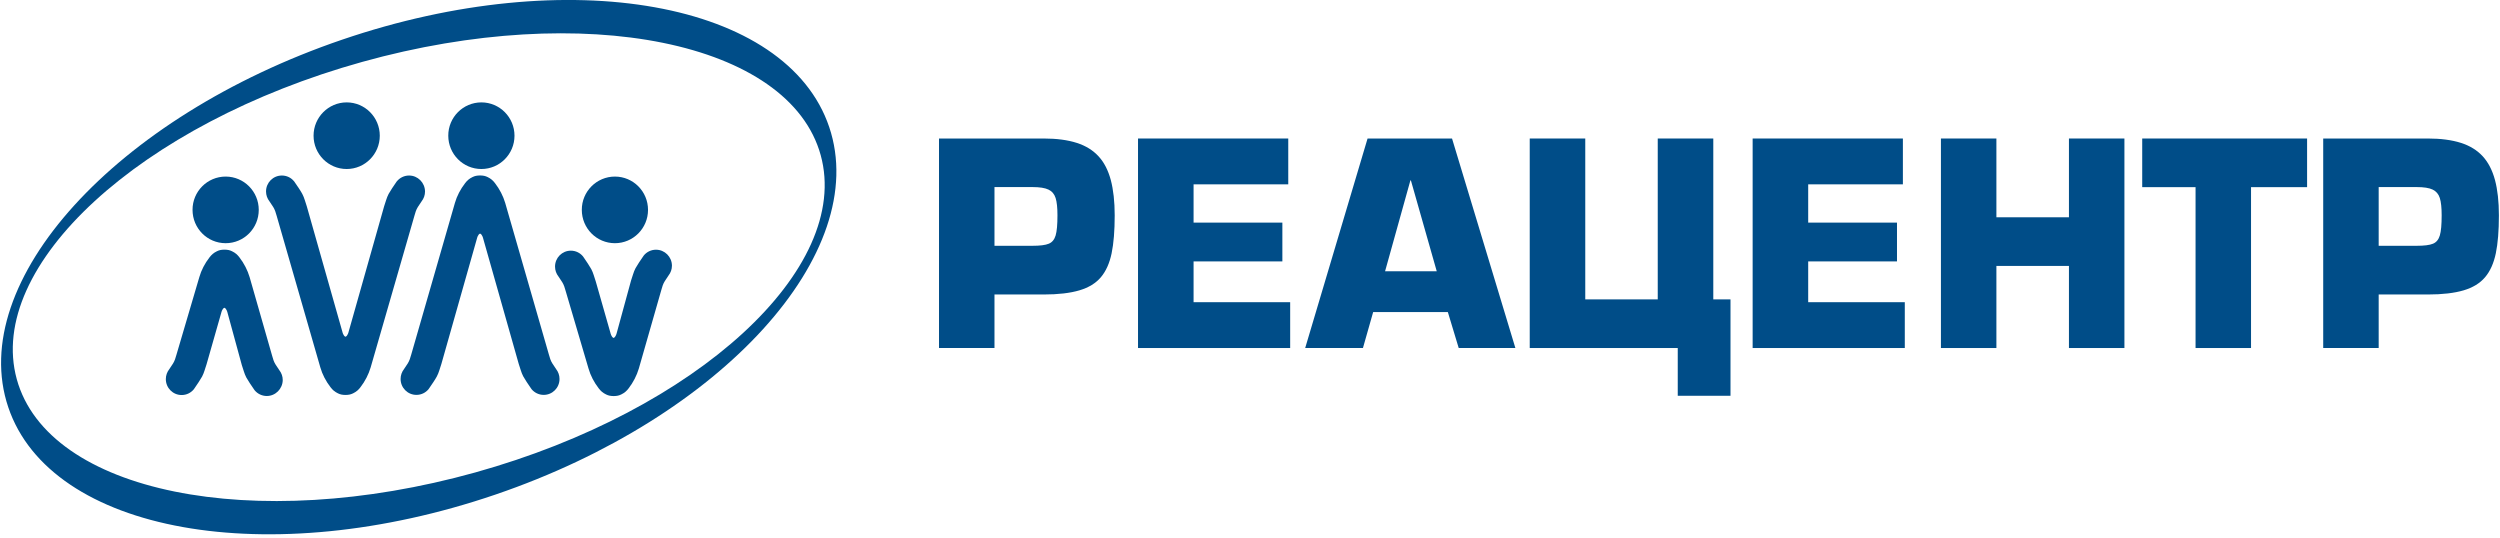
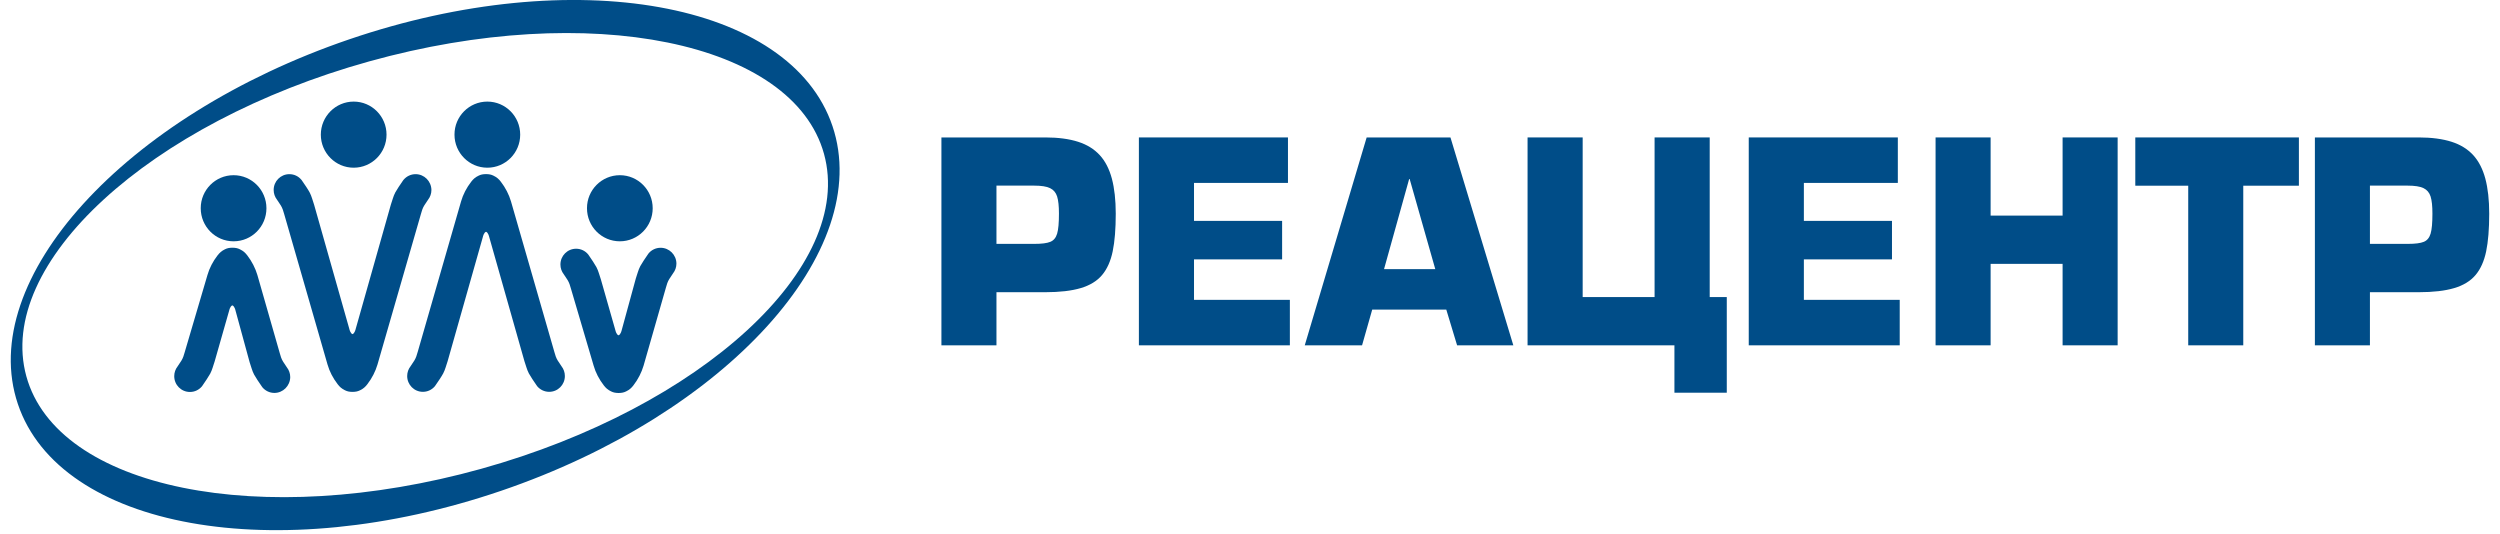
- <svg xmlns="http://www.w3.org/2000/svg" width="200" height="43" viewBox="0 0 316 68" fill="none">
+ <svg xmlns="http://www.w3.org/2000/svg" width="150" height="32" viewBox="0 0 316 68" fill="none">
  <path d="M125.683 31.095H130.486C131.435 31.095 132.124 31.01 132.543 30.832C132.962 30.664 133.251 30.317 133.409 29.793C133.567 29.268 133.641 28.416 133.641 27.236C133.641 26.28 133.567 25.559 133.409 25.053C133.251 24.557 132.953 24.201 132.506 23.986C132.059 23.77 131.38 23.667 130.477 23.667H125.674V31.095H125.683ZM125.683 44.029H118.656V17.523H131.892C133.548 17.523 134.944 17.711 136.08 18.076C137.225 18.441 138.137 19.012 138.844 19.781C139.552 20.549 140.054 21.541 140.39 22.778C140.715 24.014 140.883 25.503 140.883 27.245C140.883 29.193 140.753 30.795 140.492 32.05C140.231 33.305 139.775 34.316 139.133 35.075C138.491 35.834 137.588 36.386 136.415 36.733C135.252 37.079 133.744 37.257 131.892 37.257H125.674V44.029H125.683Z" fill="#004D88" />
  <path d="M150.861 23.321V28.163H162.095V33.071H150.861V38.231H163.082V44.029H143.833V17.523H162.84V23.321H150.861Z" fill="#004D88" />
  <path d="M181.624 34.316L178.356 22.825H178.292L175.089 34.316H181.624ZM183.028 39.477H173.582L172.288 44.029H164.981L172.874 17.523H183.559L191.574 44.029H184.405L183.028 39.477Z" fill="#004D88" />
  <path d="M200.415 37.876H209.584V17.523H216.612V37.876H218.789V50.07H212.115V44.029H193.389V17.523H200.415V37.876Z" fill="#004D88" />
  <path d="M228.618 23.321V28.163H239.852V33.071H228.618V38.231H240.839V44.029H221.59V17.523H240.598V23.321H228.618Z" fill="#004D88" />
  <path d="M268.624 17.523V44.029H261.606V33.642H252.428V44.029H245.41V17.523H252.428V27.489H261.606V17.523H268.624Z" fill="#004D88" />
  <path d="M284.642 23.677V44.029H277.624V23.677H270.876V17.523H291.734V23.677H284.642Z" fill="#004D88" />
  <path d="M300.8 31.095H305.602C306.552 31.095 307.241 31.01 307.661 30.832C308.08 30.664 308.367 30.317 308.526 29.793C308.685 29.268 308.759 28.416 308.759 27.236C308.759 26.28 308.685 25.559 308.526 25.053C308.367 24.557 308.069 24.201 307.623 23.986C307.176 23.77 306.496 23.667 305.594 23.667H300.791V31.095H300.8ZM300.8 44.029H293.773V17.523H307.008C308.656 17.523 310.052 17.711 311.197 18.076C312.341 18.441 313.254 19.012 313.962 19.781C314.66 20.549 315.172 21.541 315.506 22.778C315.833 24.014 316 25.503 316 27.245C316 29.193 315.87 30.795 315.61 32.05C315.348 33.305 314.893 34.316 314.249 35.075C313.607 35.834 312.705 36.386 311.532 36.733C310.369 37.079 308.86 37.257 307.008 37.257H300.791V44.029H300.8Z" fill="#004D88" />
  <path d="M59.979 59.773C31.898 67.594 5.929 62.311 1.982 47.972C-1.955 33.624 17.61 15.65 45.692 7.83C73.773 0.009 99.742 5.292 103.689 19.631C107.635 33.979 88.07 51.943 59.979 59.773ZM104.768 16.081C99.416 0.187 71.819 -4.767 43.141 5.02C14.464 14.807 -4.449 35.618 0.903 51.512C6.255 67.406 33.843 72.361 62.53 62.573C91.216 52.795 110.12 31.975 104.768 16.081Z" fill="#004D88" />
  <path d="M51.612 22.206C50.998 22.206 50.448 22.487 50.085 22.918C50.085 22.918 50.085 22.918 50.085 22.909C50.057 22.956 50.011 23.002 49.974 23.068C49.964 23.077 49.964 23.087 49.955 23.096C49.676 23.489 49.22 24.183 49.024 24.538C48.764 25.026 48.642 25.587 48.456 26.103L43.97 41.959C43.97 41.959 43.858 42.502 43.57 42.605C43.281 42.502 43.17 41.959 43.17 41.959L38.674 26.103C38.488 25.578 38.367 25.026 38.106 24.538C37.92 24.183 37.455 23.489 37.175 23.096C37.166 23.087 37.166 23.077 37.157 23.068C37.11 23.002 37.073 22.956 37.045 22.909C37.045 22.909 37.045 22.909 37.045 22.918C36.682 22.478 36.133 22.206 35.519 22.206C34.411 22.206 33.517 23.105 33.517 24.22C33.517 24.688 33.676 25.119 33.946 25.466C34.094 25.681 34.318 26.018 34.43 26.196C34.634 26.524 34.755 26.908 34.858 27.292L40.386 46.483C40.638 47.363 41.085 48.225 41.68 48.993C41.932 49.321 42.183 49.555 42.611 49.761C42.918 49.911 43.151 49.957 43.57 49.967C43.989 49.957 44.221 49.911 44.529 49.761C44.957 49.555 45.208 49.321 45.459 48.993C46.046 48.234 46.493 47.363 46.753 46.483L52.291 27.292C52.394 26.917 52.505 26.533 52.719 26.196C52.831 26.018 53.054 25.681 53.203 25.466C53.473 25.119 53.632 24.688 53.632 24.22C53.613 23.105 52.719 22.206 51.612 22.206Z" fill="#004D88" />
  <path d="M43.719 12.953C46.036 12.953 47.907 14.845 47.907 17.168C47.907 19.5 46.027 21.382 43.719 21.382C41.401 21.382 39.53 19.49 39.53 17.168C39.53 14.845 41.411 12.953 43.719 12.953Z" fill="#004D88" />
  <path d="M68.645 49.958C68.031 49.958 67.481 49.677 67.118 49.246C67.091 49.199 67.044 49.152 67.007 49.087C66.998 49.077 66.998 49.068 66.988 49.059C66.709 48.665 66.253 47.972 66.058 47.616C65.797 47.129 65.676 46.567 65.49 46.052L60.994 30.196C60.994 30.196 60.882 29.652 60.594 29.549C60.305 29.652 60.194 30.196 60.194 30.196L55.698 46.052C55.512 46.577 55.391 47.129 55.13 47.616C54.944 47.972 54.478 48.665 54.199 49.059C54.19 49.068 54.19 49.077 54.181 49.087C54.134 49.152 54.097 49.199 54.069 49.246C53.697 49.686 53.157 49.958 52.542 49.958C51.435 49.958 50.541 49.059 50.541 47.944C50.541 47.476 50.7 47.045 50.97 46.698C51.118 46.483 51.342 46.146 51.454 45.968C51.658 45.64 51.779 45.256 51.882 44.872L57.411 25.681C57.662 24.801 58.109 23.939 58.704 23.171C58.956 22.844 59.207 22.609 59.635 22.403C59.942 22.253 60.175 22.207 60.594 22.197C61.013 22.207 61.245 22.253 61.553 22.403C61.981 22.609 62.232 22.844 62.483 23.171C63.07 23.93 63.517 24.801 63.777 25.681L69.306 44.872C69.408 45.247 69.52 45.631 69.734 45.968C69.846 46.146 70.069 46.483 70.218 46.698C70.488 47.045 70.646 47.476 70.646 47.944C70.646 49.059 69.753 49.958 68.645 49.958Z" fill="#004D88" />
  <path d="M60.761 12.953C63.079 12.953 64.95 14.845 64.95 17.168C64.95 19.5 63.07 21.382 60.761 21.382C58.444 21.382 56.573 19.49 56.573 17.168C56.563 14.845 58.444 12.953 60.761 12.953Z" fill="#004D88" />
  <path d="M82.849 31.591C82.234 31.591 81.685 31.872 81.322 32.303C81.294 32.35 81.248 32.397 81.211 32.462C81.201 32.472 81.201 32.481 81.192 32.49C80.913 32.884 80.457 33.577 80.261 33.933C80.001 34.42 79.88 34.982 79.694 35.497L77.888 42.109C77.888 42.109 77.776 42.652 77.487 42.755C77.199 42.652 77.087 42.109 77.087 42.109L75.235 35.619C75.049 35.094 74.928 34.541 74.667 34.054C74.472 33.699 74.016 33.005 73.737 32.612C73.727 32.603 73.727 32.593 73.718 32.584C73.671 32.518 73.634 32.472 73.606 32.425C73.234 31.985 72.694 31.713 72.08 31.713C70.972 31.713 70.079 32.612 70.079 33.727C70.079 34.195 70.237 34.626 70.507 34.972C70.656 35.188 70.879 35.525 70.991 35.703C71.195 36.031 71.317 36.415 71.419 36.799L74.314 46.623C74.565 47.504 75.012 48.365 75.607 49.134C75.859 49.461 76.11 49.695 76.538 49.902C76.845 50.051 77.078 50.098 77.497 50.108C77.916 50.098 78.148 50.051 78.456 49.902C78.884 49.695 79.135 49.461 79.386 49.134C79.973 48.375 80.419 47.504 80.68 46.623L83.528 36.677C83.631 36.302 83.742 35.918 83.957 35.581C84.068 35.403 84.292 35.066 84.44 34.85C84.71 34.504 84.869 34.073 84.869 33.605C84.859 32.49 83.957 31.591 82.849 31.591Z" fill="#004D88" />
  <path d="M77.655 22.338C79.973 22.338 81.843 24.229 81.843 26.552C81.843 28.884 79.963 30.767 77.655 30.767C75.337 30.767 73.466 28.884 73.466 26.552C73.457 24.229 75.337 22.338 77.655 22.338Z" fill="#004D88" />
  <path d="M33.611 50.098C32.996 50.098 32.447 49.817 32.084 49.386C32.056 49.339 32.01 49.293 31.972 49.227C31.963 49.218 31.963 49.208 31.954 49.199C31.674 48.806 31.218 48.113 31.023 47.757C30.762 47.27 30.641 46.708 30.455 46.193L28.649 39.58C28.649 39.58 28.538 39.037 28.249 38.934C27.961 39.037 27.849 39.58 27.849 39.58L25.997 46.071C25.811 46.595 25.69 47.148 25.429 47.635C25.233 47.991 24.777 48.684 24.498 49.077C24.489 49.087 24.489 49.096 24.48 49.105C24.433 49.171 24.396 49.218 24.368 49.264C23.995 49.705 23.456 49.976 22.841 49.976C21.734 49.976 20.84 49.077 20.84 47.963C20.84 47.494 20.998 47.063 21.268 46.717C21.417 46.502 21.641 46.164 21.752 45.986C21.957 45.659 22.078 45.275 22.18 44.891L25.075 35.066C25.326 34.185 25.773 33.324 26.369 32.556C26.62 32.237 26.872 31.994 27.3 31.788C27.607 31.638 27.84 31.591 28.259 31.582C28.677 31.591 28.91 31.638 29.217 31.788C29.645 31.994 29.897 32.228 30.148 32.556C30.734 33.315 31.181 34.185 31.442 35.066L34.29 45.012C34.392 45.387 34.504 45.771 34.718 46.108C34.83 46.286 35.053 46.623 35.202 46.839C35.472 47.185 35.63 47.616 35.63 48.084C35.612 49.199 34.709 50.098 33.611 50.098Z" fill="#004D88" />
  <path d="M28.407 22.338C30.725 22.338 32.596 24.229 32.596 26.552C32.596 28.884 30.725 30.767 28.407 30.767C26.09 30.767 24.219 28.884 24.219 26.552C24.21 24.229 26.09 22.338 28.407 22.338Z" fill="#004D88" />
</svg>
